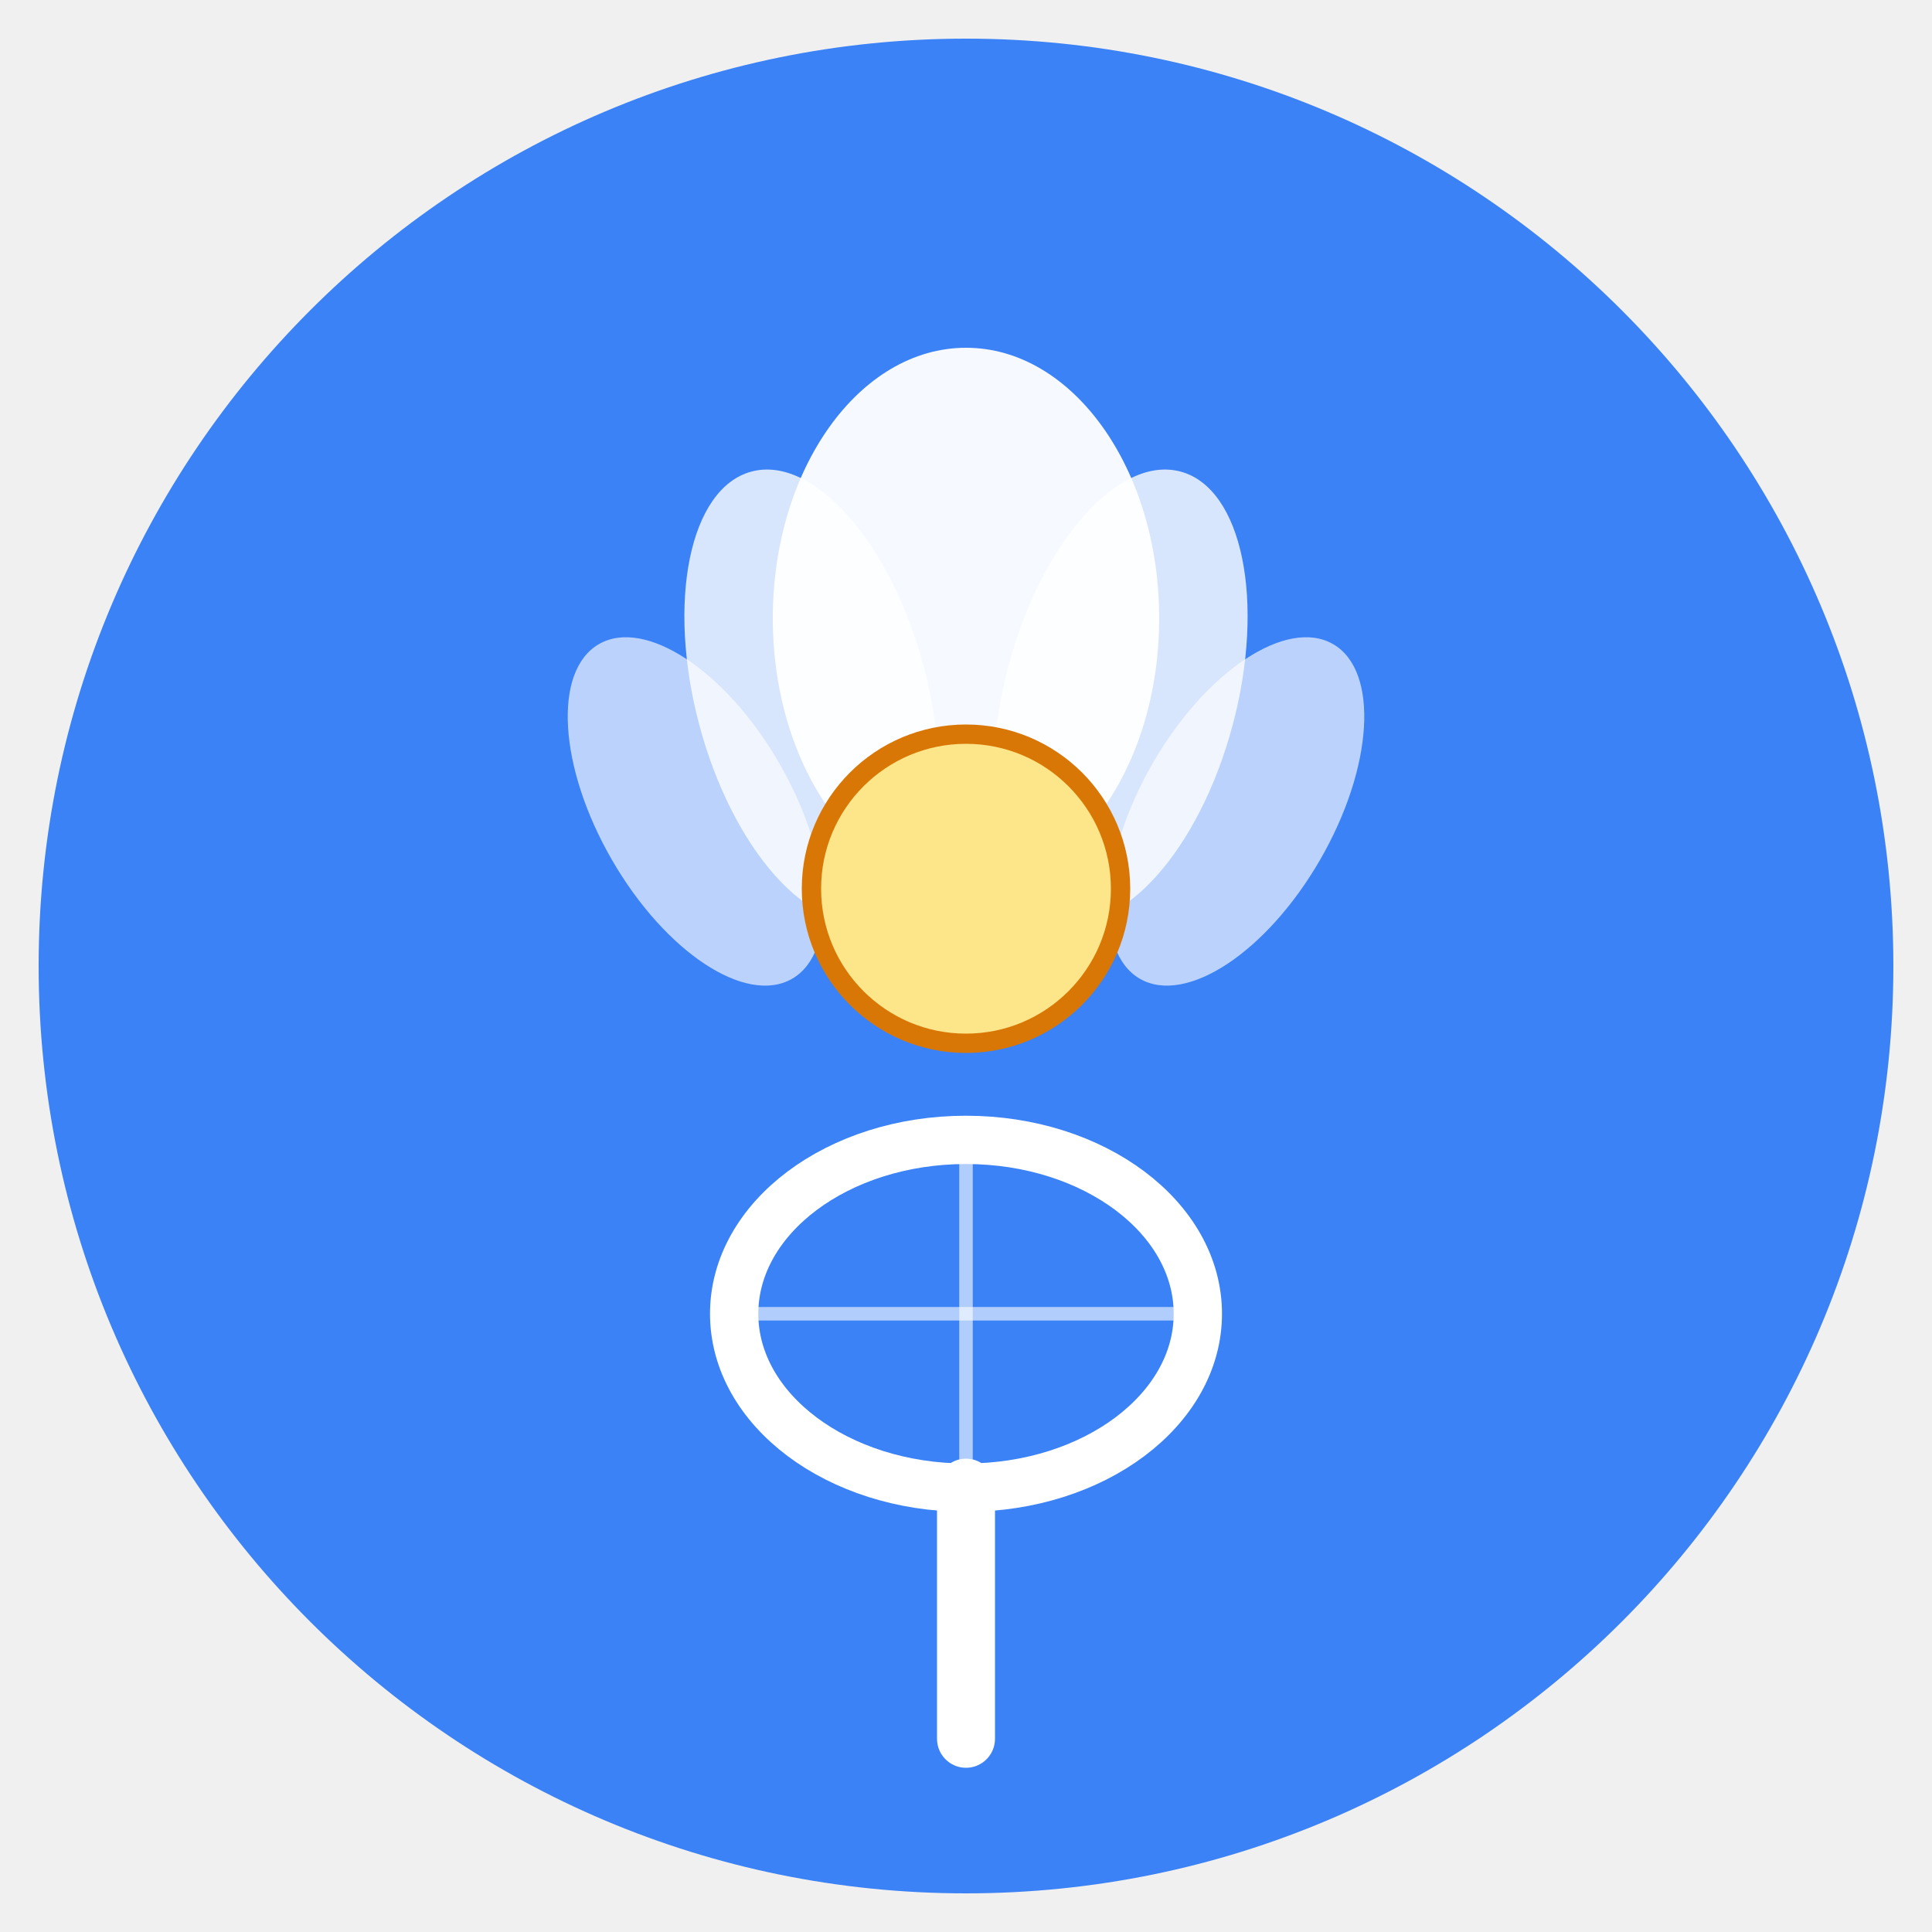
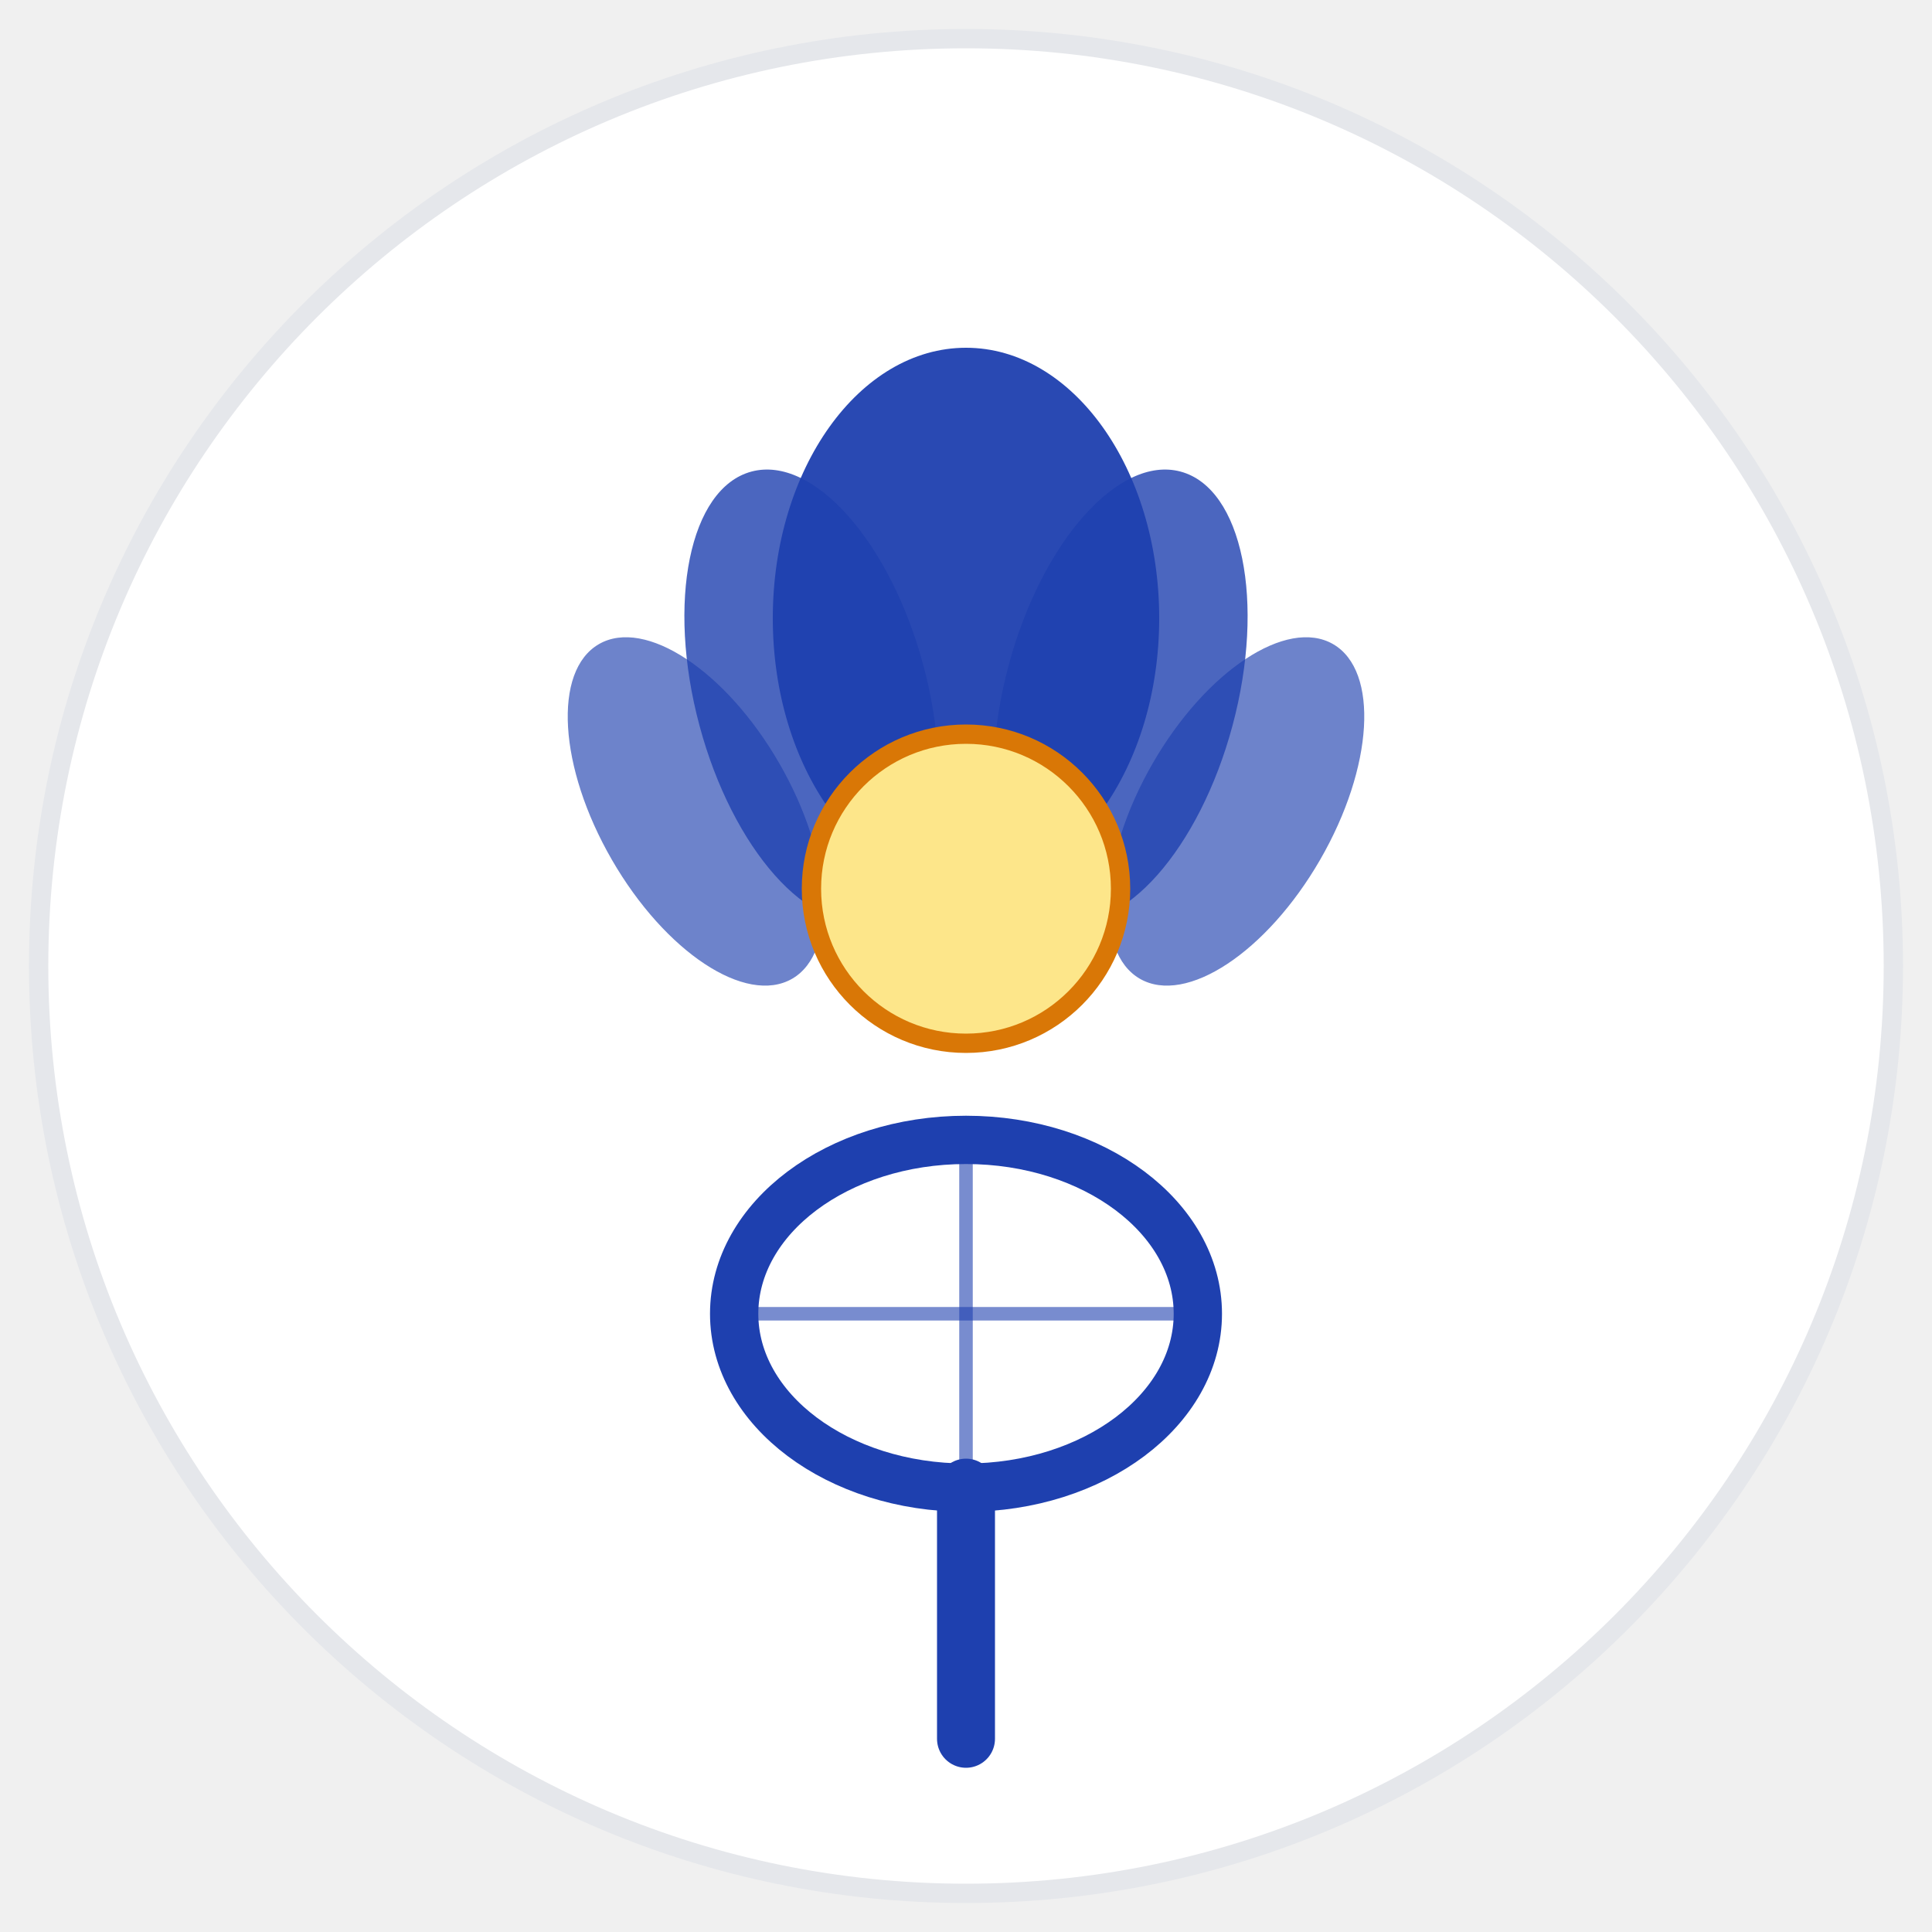
<svg xmlns="http://www.w3.org/2000/svg" viewBox="0 0 100 100">
-   <circle cx="50" cy="50" r="48" fill="#3B82F6" />
-   <ellipse cx="50" cy="32" rx="10" ry="14" fill="white" opacity="0.95" />
-   <ellipse cx="42" cy="36" rx="6" ry="12" fill="white" opacity="0.8" transform="rotate(-15 42 36)" />
-   <ellipse cx="58" cy="36" rx="6" ry="12" fill="white" opacity="0.8" transform="rotate(15 58 36)" />
-   <ellipse cx="36" cy="42" rx="5" ry="10" fill="white" opacity="0.65" transform="rotate(-30 36 42)" />
-   <ellipse cx="64" cy="42" rx="5" ry="10" fill="white" opacity="0.65" transform="rotate(30 64 42)" />
+   <circle cx="50" cy="50" r="48" fill="#FFFFFF" />
+   <circle cx="50" cy="50" r="48" fill="none" stroke="#E5E7EB" stroke-width="1" />
+   <ellipse cx="50" cy="32" rx="10" ry="14" fill="#1E40AF" opacity="0.95" />
+   <ellipse cx="42" cy="36" rx="6" ry="12" fill="#1E40AF" opacity="0.8" transform="rotate(-15 42 36)" />
+   <ellipse cx="58" cy="36" rx="6" ry="12" fill="#1E40AF" opacity="0.8" transform="rotate(15 58 36)" />
+   <ellipse cx="36" cy="42" rx="5" ry="10" fill="#1E40AF" opacity="0.65" transform="rotate(-30 36 42)" />
+   <ellipse cx="64" cy="42" rx="5" ry="10" fill="#1E40AF" opacity="0.65" transform="rotate(30 64 42)" />
  <circle cx="50" cy="46" r="8" fill="#FDE68A" />
  <circle cx="50" cy="46" r="8" fill="none" stroke="#D97706" stroke-width="1" />
-   <ellipse cx="50" cy="68" rx="12" ry="9" fill="none" stroke="white" stroke-width="2.5" />
-   <line x1="50" y1="59" x2="50" y2="77" stroke="white" stroke-width="0.7" opacity="0.6" />
-   <line x1="38" y1="68" x2="62" y2="68" stroke="white" stroke-width="0.7" opacity="0.6" />
-   <line x1="50" y1="77" x2="50" y2="90" stroke="white" stroke-width="3" stroke-linecap="round" />
+   <ellipse cx="50" cy="68" rx="12" ry="9" fill="none" stroke="#1E40AF" stroke-width="2.5" />
+   <line x1="50" y1="59" x2="50" y2="77" stroke="#1E40AF" stroke-width="0.7" opacity="0.6" />
+   <line x1="38" y1="68" x2="62" y2="68" stroke="#1E40AF" stroke-width="0.7" opacity="0.6" />
+   <line x1="50" y1="77" x2="50" y2="90" stroke="#1E40AF" stroke-width="3" stroke-linecap="round" />
</svg>
